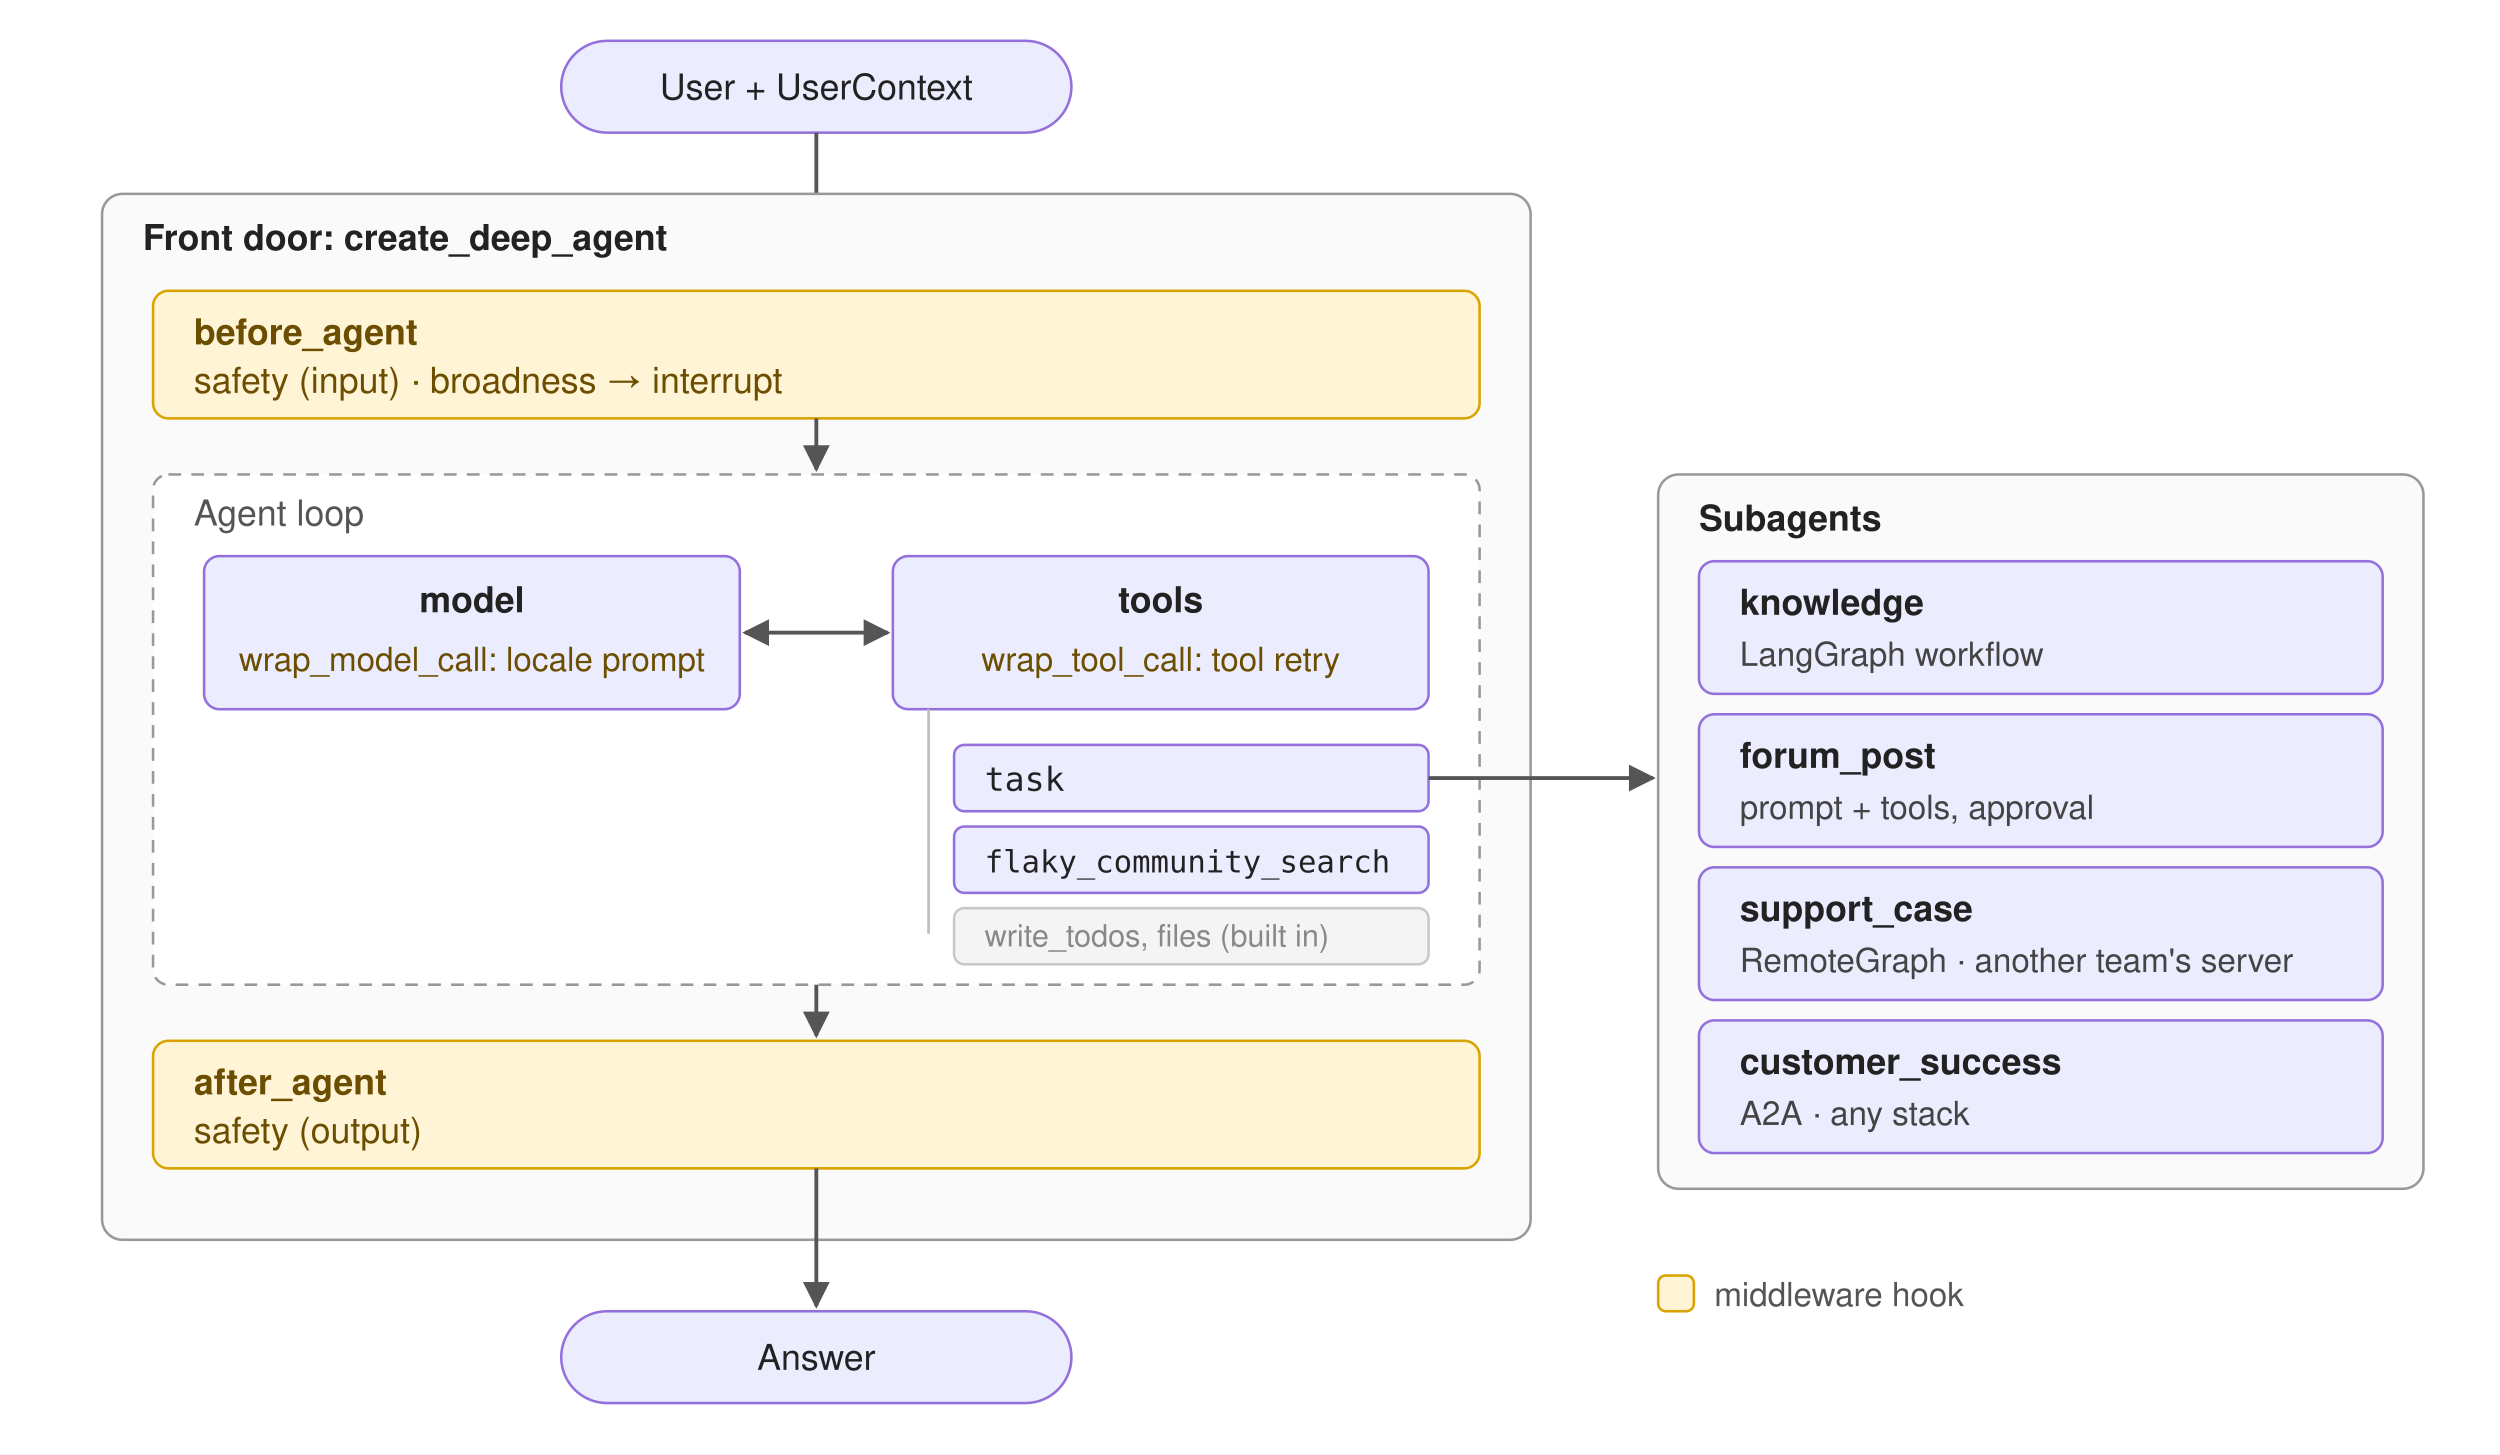
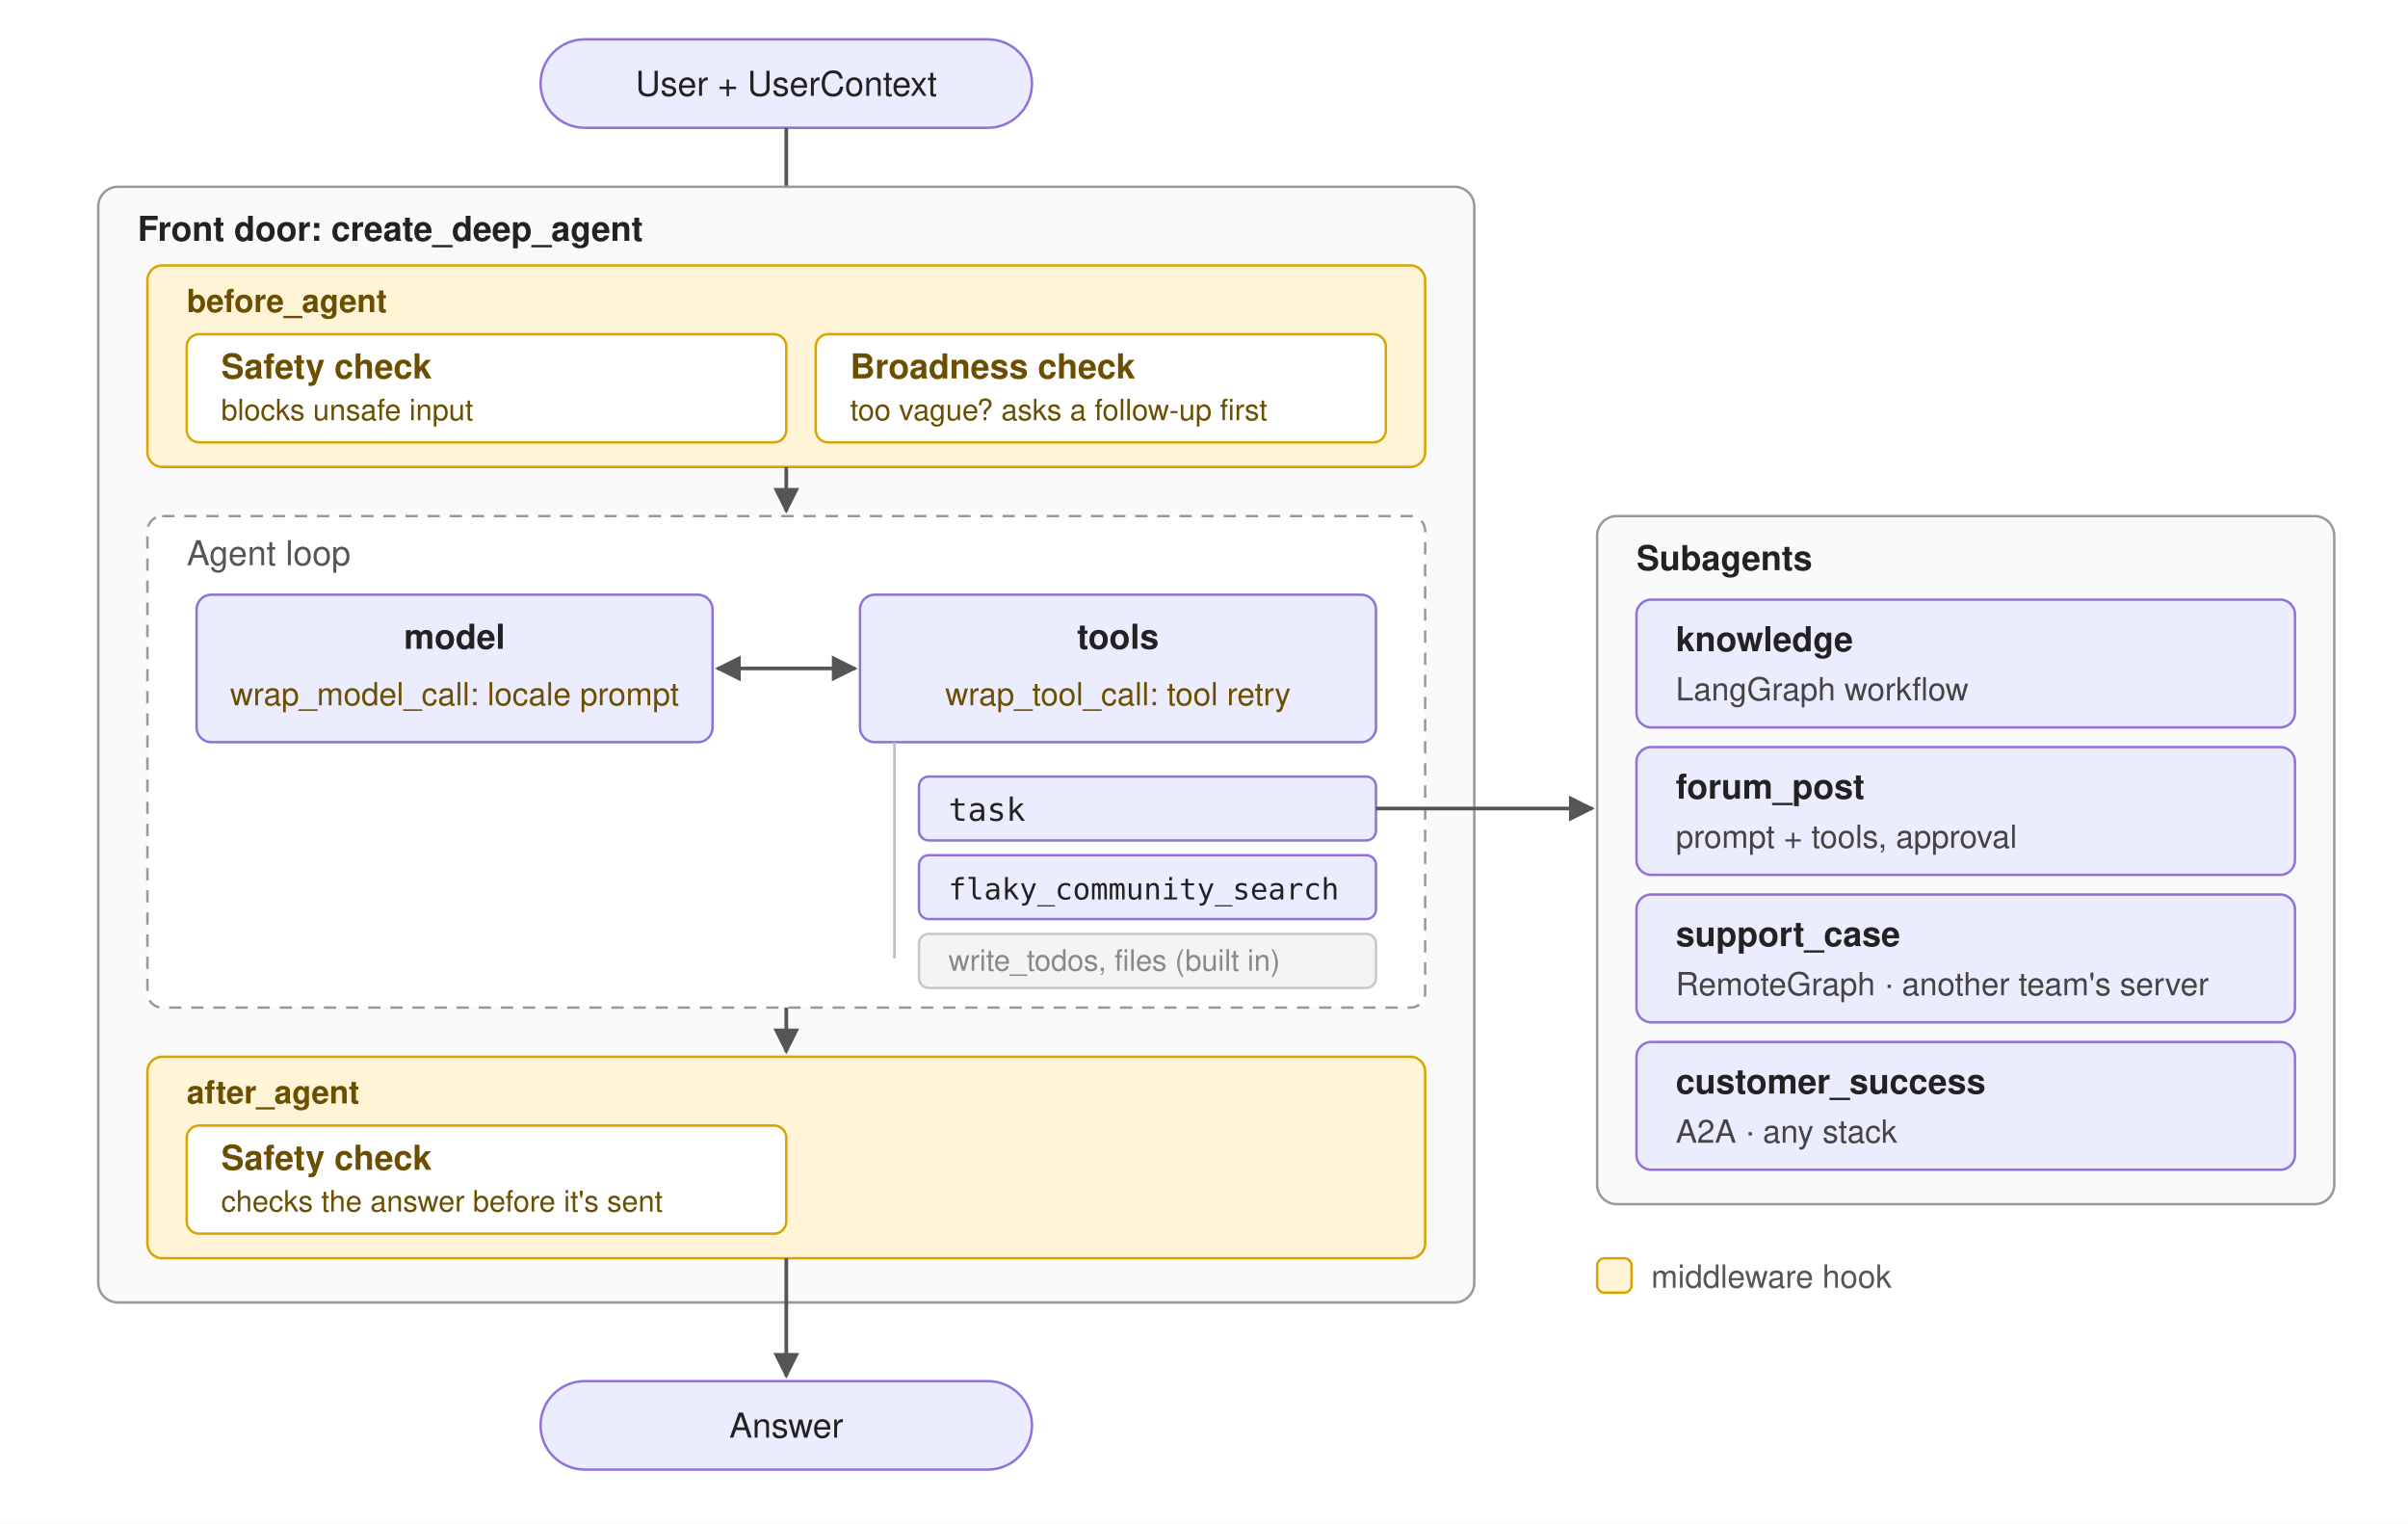
- <svg xmlns="http://www.w3.org/2000/svg" viewBox="0 0 980 570" width="980" height="570" font-family="-apple-system, BlinkMacSystemFont, 'Segoe UI', Helvetica, Arial, sans-serif" font-size="14">
+ <svg xmlns="http://www.w3.org/2000/svg" viewBox="0 0 980 620" width="980" height="620" font-family="-apple-system, BlinkMacSystemFont, 'Segoe UI', Helvetica, Arial, sans-serif" font-size="14">
  <defs>
    <marker id="arrow" viewBox="0 0 10 10" refX="9" refY="5" markerWidth="7" markerHeight="7" orient="auto-start-reverse">
      <path d="M0,0 L10,5 L0,10 z" fill="#555" />
    </marker>
  </defs>
-   <rect width="980" height="570" fill="#ffffff" />
+   <rect width="980" height="620" fill="#ffffff" />
  <rect x="220" y="16" width="200" height="36" rx="18" fill="#ECECFF" stroke="#9370DB" />
  <text x="320" y="39" text-anchor="middle" fill="#222">User + UserContext</text>
-   <line x1="320" y1="52" x2="320" y2="113" stroke="#555" stroke-width="1.5" marker-end="url(#arrow)" />
-   <rect x="40" y="76" width="560" height="410" rx="8" fill="#FAFAFA" stroke="#999" />
+   <line x1="320" y1="52" x2="320" y2="106" stroke="#555" stroke-width="1.5" marker-end="url(#arrow)" />
+   <rect x="40" y="76" width="560" height="454" rx="8" fill="#FAFAFA" stroke="#999" />
  <text x="56" y="98" font-weight="600" fill="#222">Front door: create_deep_agent</text>
-   <rect x="60" y="114" width="520" height="50" rx="6" fill="#FFF4D6" stroke="#D9A400" />
-   <text x="76" y="135" font-weight="600" fill="#6B4E00">before_agent</text>
-   <text x="76" y="154" fill="#6B4E00">safety (input) · broadness → interrupt</text>
-   <line x1="320" y1="164" x2="320" y2="184" stroke="#555" stroke-width="1.5" marker-end="url(#arrow)" />
-   <rect x="60" y="186" width="520" height="200" rx="6" fill="#FFFFFF" stroke="#999" stroke-dasharray="5 4" />
-   <text x="76" y="206" fill="#555">Agent loop</text>
-   <rect x="80" y="218" width="210" height="60" rx="6" fill="#ECECFF" stroke="#9370DB" />
-   <text x="185" y="240" text-anchor="middle" font-weight="600" fill="#222">model</text>
-   <text x="185" y="263" text-anchor="middle" font-size="13" fill="#6B4E00">wrap_model_call: locale prompt</text>
-   <rect x="350" y="218" width="210" height="60" rx="6" fill="#ECECFF" stroke="#9370DB" />
-   <text x="455" y="240" text-anchor="middle" font-weight="600" fill="#222">tools</text>
-   <text x="455" y="263" text-anchor="middle" font-size="13" fill="#6B4E00">wrap_tool_call: tool retry</text>
-   <line x1="292" y1="248" x2="348" y2="248" stroke="#555" stroke-width="1.5" marker-start="url(#arrow)" marker-end="url(#arrow)" />
-   <line x1="364" y1="278" x2="364" y2="366" stroke="#bbb" />
-   <rect x="374" y="292" width="186" height="26" rx="4" fill="#ECECFF" stroke="#9370DB" />
-   <text x="386" y="310" font-family="ui-monospace, SFMono-Regular, Menlo, monospace" font-size="13" fill="#222">task</text>
-   <rect x="374" y="324" width="186" height="26" rx="4" fill="#ECECFF" stroke="#9370DB" />
-   <text x="386" y="342" font-family="ui-monospace, SFMono-Regular, Menlo, monospace" font-size="12" fill="#222">flaky_community_search</text>
-   <rect x="374" y="356" width="186" height="22" rx="4" fill="#F4F4F4" stroke="#C8C8C8" />
-   <text x="386" y="371" font-size="12" fill="#888">write_todos, files (built in)</text>
-   <line x1="320" y1="386" x2="320" y2="406" stroke="#555" stroke-width="1.5" marker-end="url(#arrow)" />
-   <rect x="60" y="408" width="520" height="50" rx="6" fill="#FFF4D6" stroke="#D9A400" />
-   <text x="76" y="429" font-weight="600" fill="#6B4E00">after_agent</text>
-   <text x="76" y="448" fill="#6B4E00">safety (output)</text>
-   <line x1="320" y1="458" x2="320" y2="512" stroke="#555" stroke-width="1.5" marker-end="url(#arrow)" />
-   <rect x="220" y="514" width="200" height="36" rx="18" fill="#ECECFF" stroke="#9370DB" />
-   <text x="320" y="537" text-anchor="middle" fill="#222">Answer</text>
-   <line x1="560" y1="305" x2="648" y2="305" stroke="#555" stroke-width="1.5" marker-end="url(#arrow)" />
-   <rect x="650" y="186" width="300" height="280" rx="8" fill="#FAFAFA" stroke="#999" />
-   <text x="666" y="208" font-weight="600" fill="#222">Subagents</text>
-   <rect x="666" y="220" width="268" height="52" rx="6" fill="#ECECFF" stroke="#9370DB" />
-   <text x="682" y="241" font-weight="600" fill="#222">knowledge</text>
-   <text x="682" y="261" font-size="13" fill="#444">LangGraph workflow</text>
-   <rect x="666" y="280" width="268" height="52" rx="6" fill="#ECECFF" stroke="#9370DB" />
-   <text x="682" y="301" font-weight="600" fill="#222">forum_post</text>
-   <text x="682" y="321" font-size="13" fill="#444">prompt + tools, approval</text>
-   <rect x="666" y="340" width="268" height="52" rx="6" fill="#ECECFF" stroke="#9370DB" />
-   <text x="682" y="361" font-weight="600" fill="#222">support_case</text>
-   <text x="682" y="381" font-size="13" fill="#444">RemoteGraph · another team's server</text>
-   <rect x="666" y="400" width="268" height="52" rx="6" fill="#ECECFF" stroke="#9370DB" />
-   <text x="682" y="421" font-weight="600" fill="#222">customer_success</text>
-   <text x="682" y="441" font-size="13" fill="#444">A2A · any stack</text>
-   <rect x="650" y="500" width="14" height="14" rx="3" fill="#FFF4D6" stroke="#D9A400" />
-   <text x="672" y="512" font-size="13" fill="#555">middleware hook</text>
+   <rect x="60" y="108" width="520" height="82" rx="6" fill="#FFF4D6" stroke="#D9A400" />
+   <text x="76" y="127" font-size="13" font-weight="600" fill="#6B4E00">before_agent</text>
+   <rect x="76" y="136" width="244" height="44" rx="5" fill="#FFFFFF" stroke="#D9A400" />
+   <text x="90" y="154" font-weight="600" fill="#6B4E00">Safety check</text>
+   <text x="90" y="171" font-size="12" fill="#6B4E00">blocks unsafe input</text>
+   <rect x="332" y="136" width="232" height="44" rx="5" fill="#FFFFFF" stroke="#D9A400" />
+   <text x="346" y="154" font-weight="600" fill="#6B4E00">Broadness check</text>
+   <text x="346" y="171" font-size="12" fill="#6B4E00">too vague? asks a follow-up first</text>
+   <line x1="320" y1="190" x2="320" y2="208" stroke="#555" stroke-width="1.5" marker-end="url(#arrow)" />
+   <rect x="60" y="210" width="520" height="200" rx="6" fill="#FFFFFF" stroke="#999" stroke-dasharray="5 4" />
+   <text x="76" y="230" fill="#555">Agent loop</text>
+   <rect x="80" y="242" width="210" height="60" rx="6" fill="#ECECFF" stroke="#9370DB" />
+   <text x="185" y="264" text-anchor="middle" font-weight="600" fill="#222">model</text>
+   <text x="185" y="287" text-anchor="middle" font-size="13" fill="#6B4E00">wrap_model_call: locale prompt</text>
+   <rect x="350" y="242" width="210" height="60" rx="6" fill="#ECECFF" stroke="#9370DB" />
+   <text x="455" y="264" text-anchor="middle" font-weight="600" fill="#222">tools</text>
+   <text x="455" y="287" text-anchor="middle" font-size="13" fill="#6B4E00">wrap_tool_call: tool retry</text>
+   <line x1="292" y1="272" x2="348" y2="272" stroke="#555" stroke-width="1.5" marker-start="url(#arrow)" marker-end="url(#arrow)" />
+   <line x1="364" y1="302" x2="364" y2="390" stroke="#bbb" />
+   <rect x="374" y="316" width="186" height="26" rx="4" fill="#ECECFF" stroke="#9370DB" />
+   <text x="386" y="334" font-family="ui-monospace, SFMono-Regular, Menlo, monospace" font-size="13" fill="#222">task</text>
+   <rect x="374" y="348" width="186" height="26" rx="4" fill="#ECECFF" stroke="#9370DB" />
+   <text x="386" y="366" font-family="ui-monospace, SFMono-Regular, Menlo, monospace" font-size="12" fill="#222">flaky_community_search</text>
+   <rect x="374" y="380" width="186" height="22" rx="4" fill="#F4F4F4" stroke="#C8C8C8" />
+   <text x="386" y="395" font-size="12" fill="#888">write_todos, files (built in)</text>
+   <line x1="320" y1="410" x2="320" y2="428" stroke="#555" stroke-width="1.5" marker-end="url(#arrow)" />
+   <rect x="60" y="430" width="520" height="82" rx="6" fill="#FFF4D6" stroke="#D9A400" />
+   <text x="76" y="449" font-size="13" font-weight="600" fill="#6B4E00">after_agent</text>
+   <rect x="76" y="458" width="244" height="44" rx="5" fill="#FFFFFF" stroke="#D9A400" />
+   <text x="90" y="476" font-weight="600" fill="#6B4E00">Safety check</text>
+   <text x="90" y="493" font-size="12" fill="#6B4E00">checks the answer before it's sent</text>
+   <line x1="320" y1="512" x2="320" y2="560" stroke="#555" stroke-width="1.5" marker-end="url(#arrow)" />
+   <rect x="220" y="562" width="200" height="36" rx="18" fill="#ECECFF" stroke="#9370DB" />
+   <text x="320" y="585" text-anchor="middle" fill="#222">Answer</text>
+   <line x1="560" y1="329" x2="648" y2="329" stroke="#555" stroke-width="1.5" marker-end="url(#arrow)" />
+   <rect x="650" y="210" width="300" height="280" rx="8" fill="#FAFAFA" stroke="#999" />
+   <text x="666" y="232" font-weight="600" fill="#222">Subagents</text>
+   <rect x="666" y="244" width="268" height="52" rx="6" fill="#ECECFF" stroke="#9370DB" />
+   <text x="682" y="265" font-weight="600" fill="#222">knowledge</text>
+   <text x="682" y="285" font-size="13" fill="#444">LangGraph workflow</text>
+   <rect x="666" y="304" width="268" height="52" rx="6" fill="#ECECFF" stroke="#9370DB" />
+   <text x="682" y="325" font-weight="600" fill="#222">forum_post</text>
+   <text x="682" y="345" font-size="13" fill="#444">prompt + tools, approval</text>
+   <rect x="666" y="364" width="268" height="52" rx="6" fill="#ECECFF" stroke="#9370DB" />
+   <text x="682" y="385" font-weight="600" fill="#222">support_case</text>
+   <text x="682" y="405" font-size="13" fill="#444">RemoteGraph · another team's server</text>
+   <rect x="666" y="424" width="268" height="52" rx="6" fill="#ECECFF" stroke="#9370DB" />
+   <text x="682" y="445" font-weight="600" fill="#222">customer_success</text>
+   <text x="682" y="465" font-size="13" fill="#444">A2A · any stack</text>
+   <rect x="650" y="512" width="14" height="14" rx="3" fill="#FFF4D6" stroke="#D9A400" />
+   <text x="672" y="524" font-size="13" fill="#555">middleware hook</text>
</svg>
